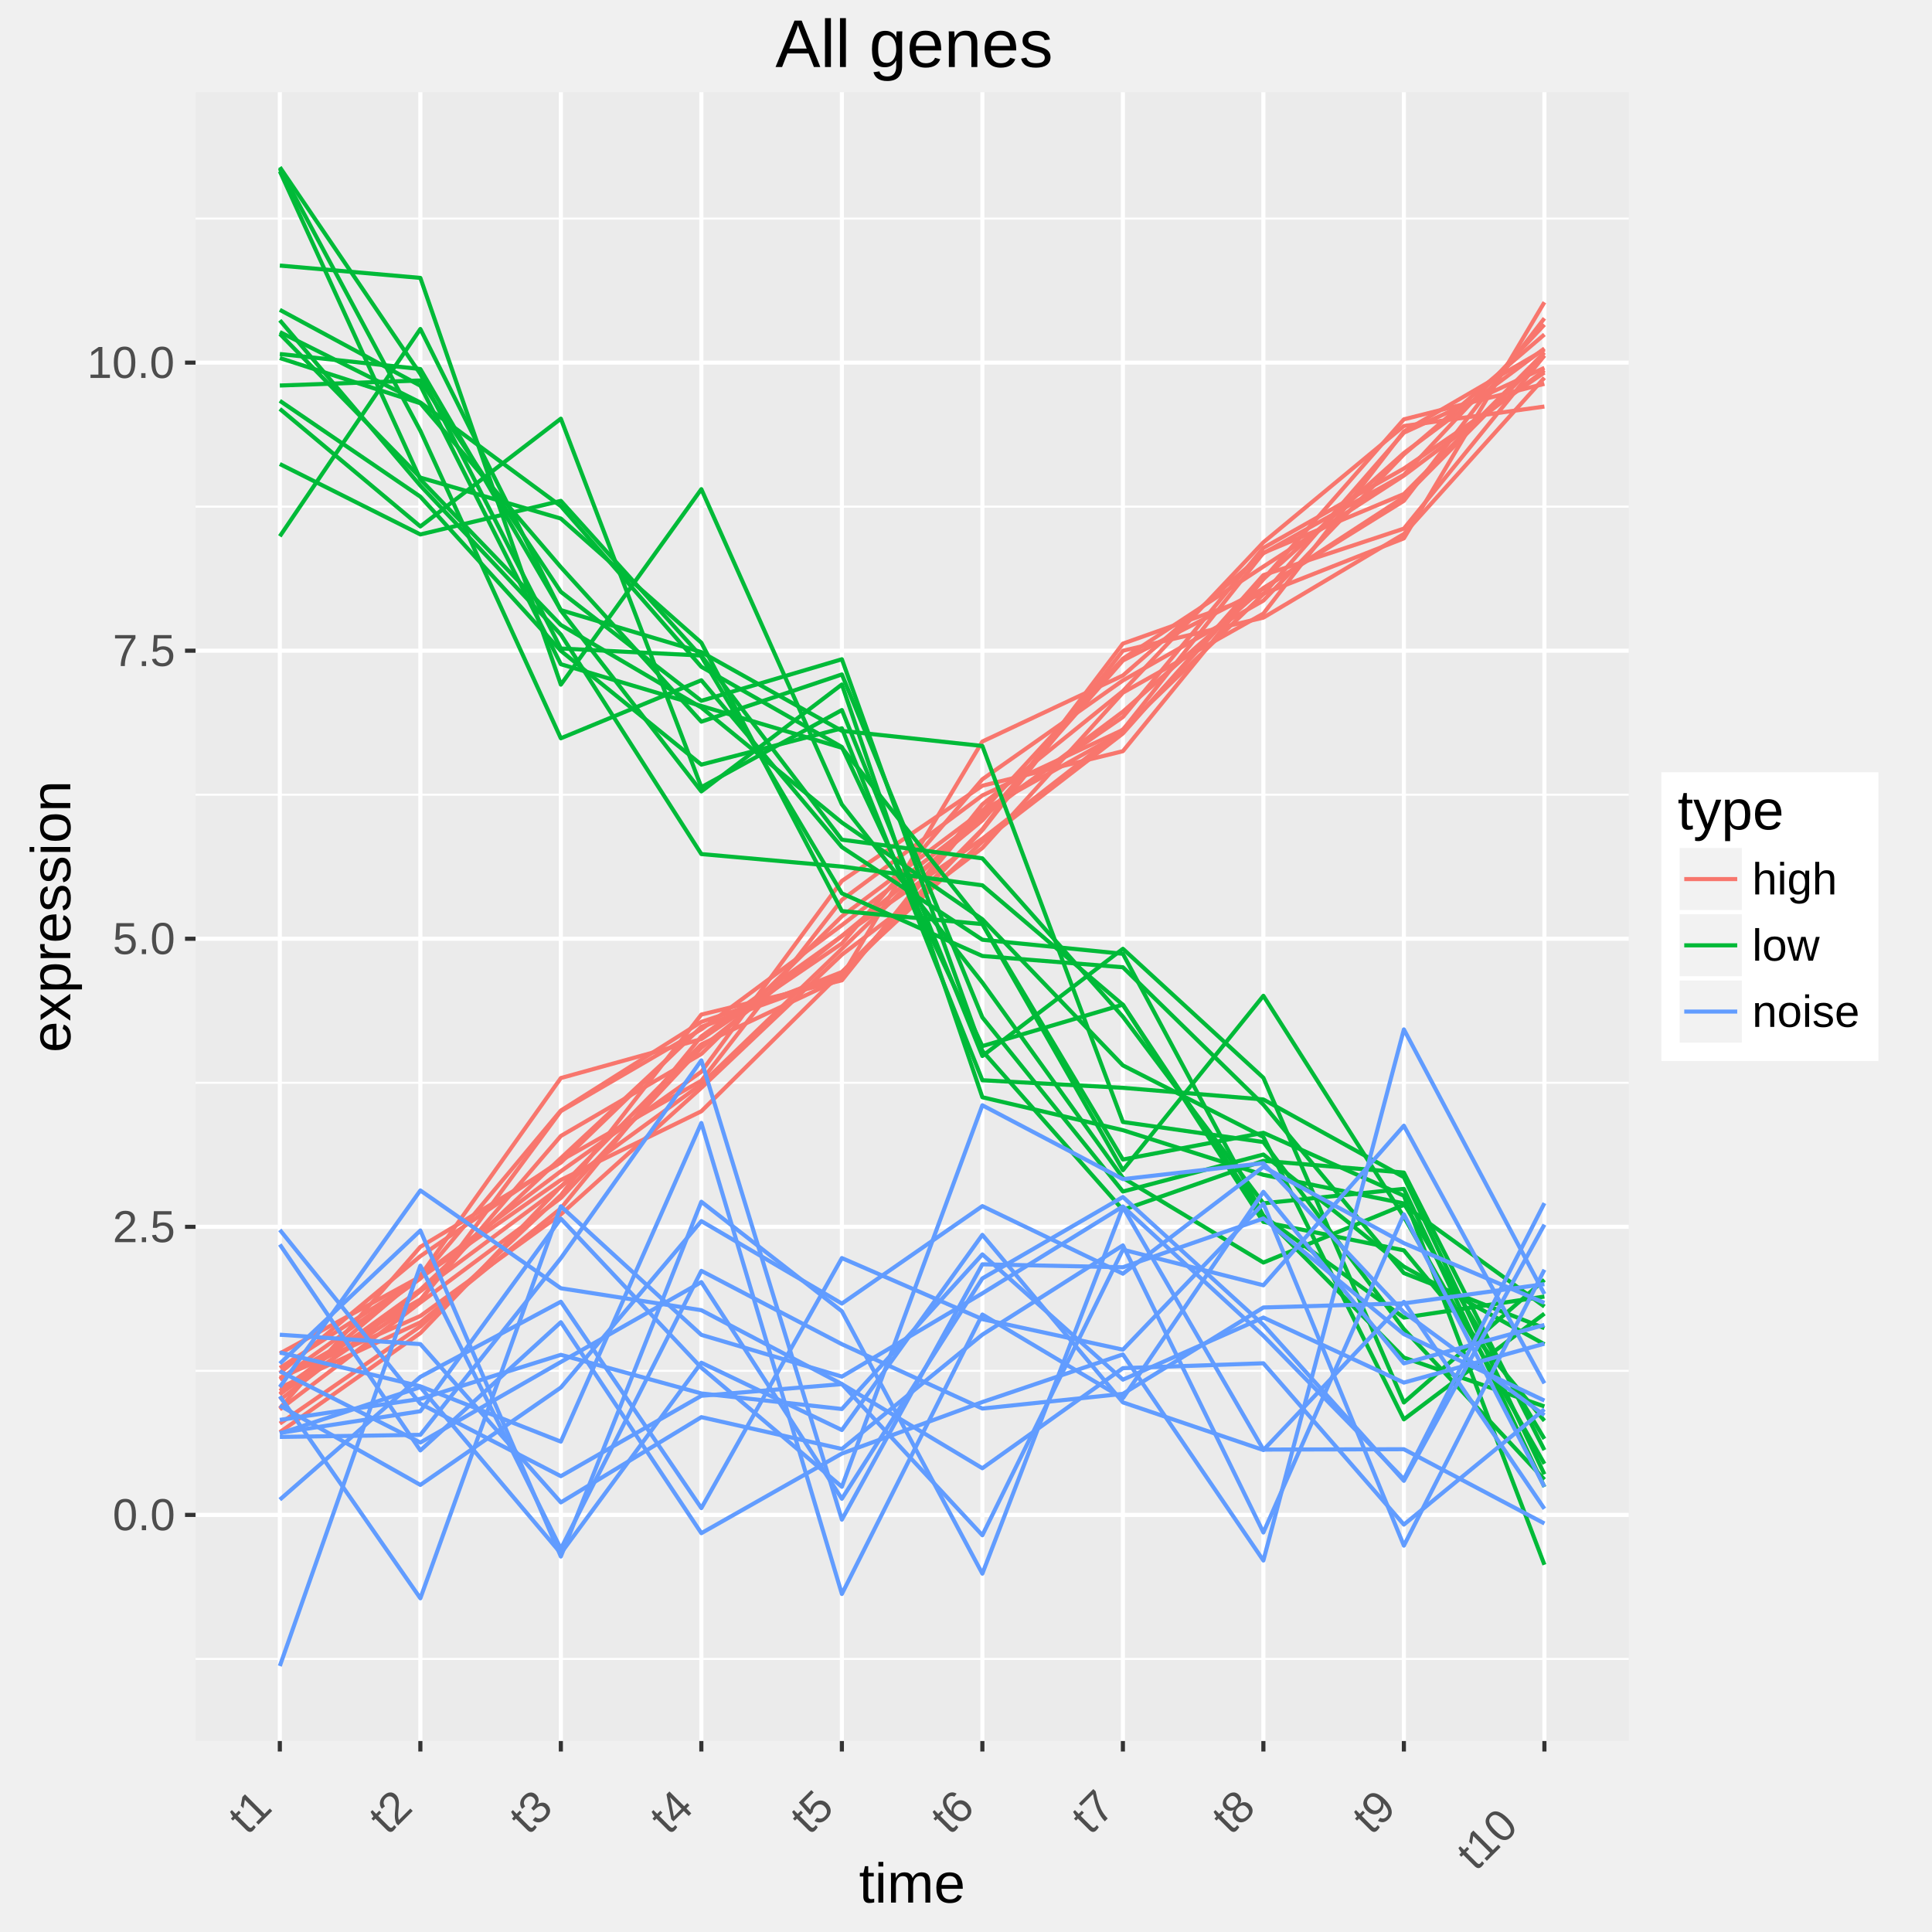
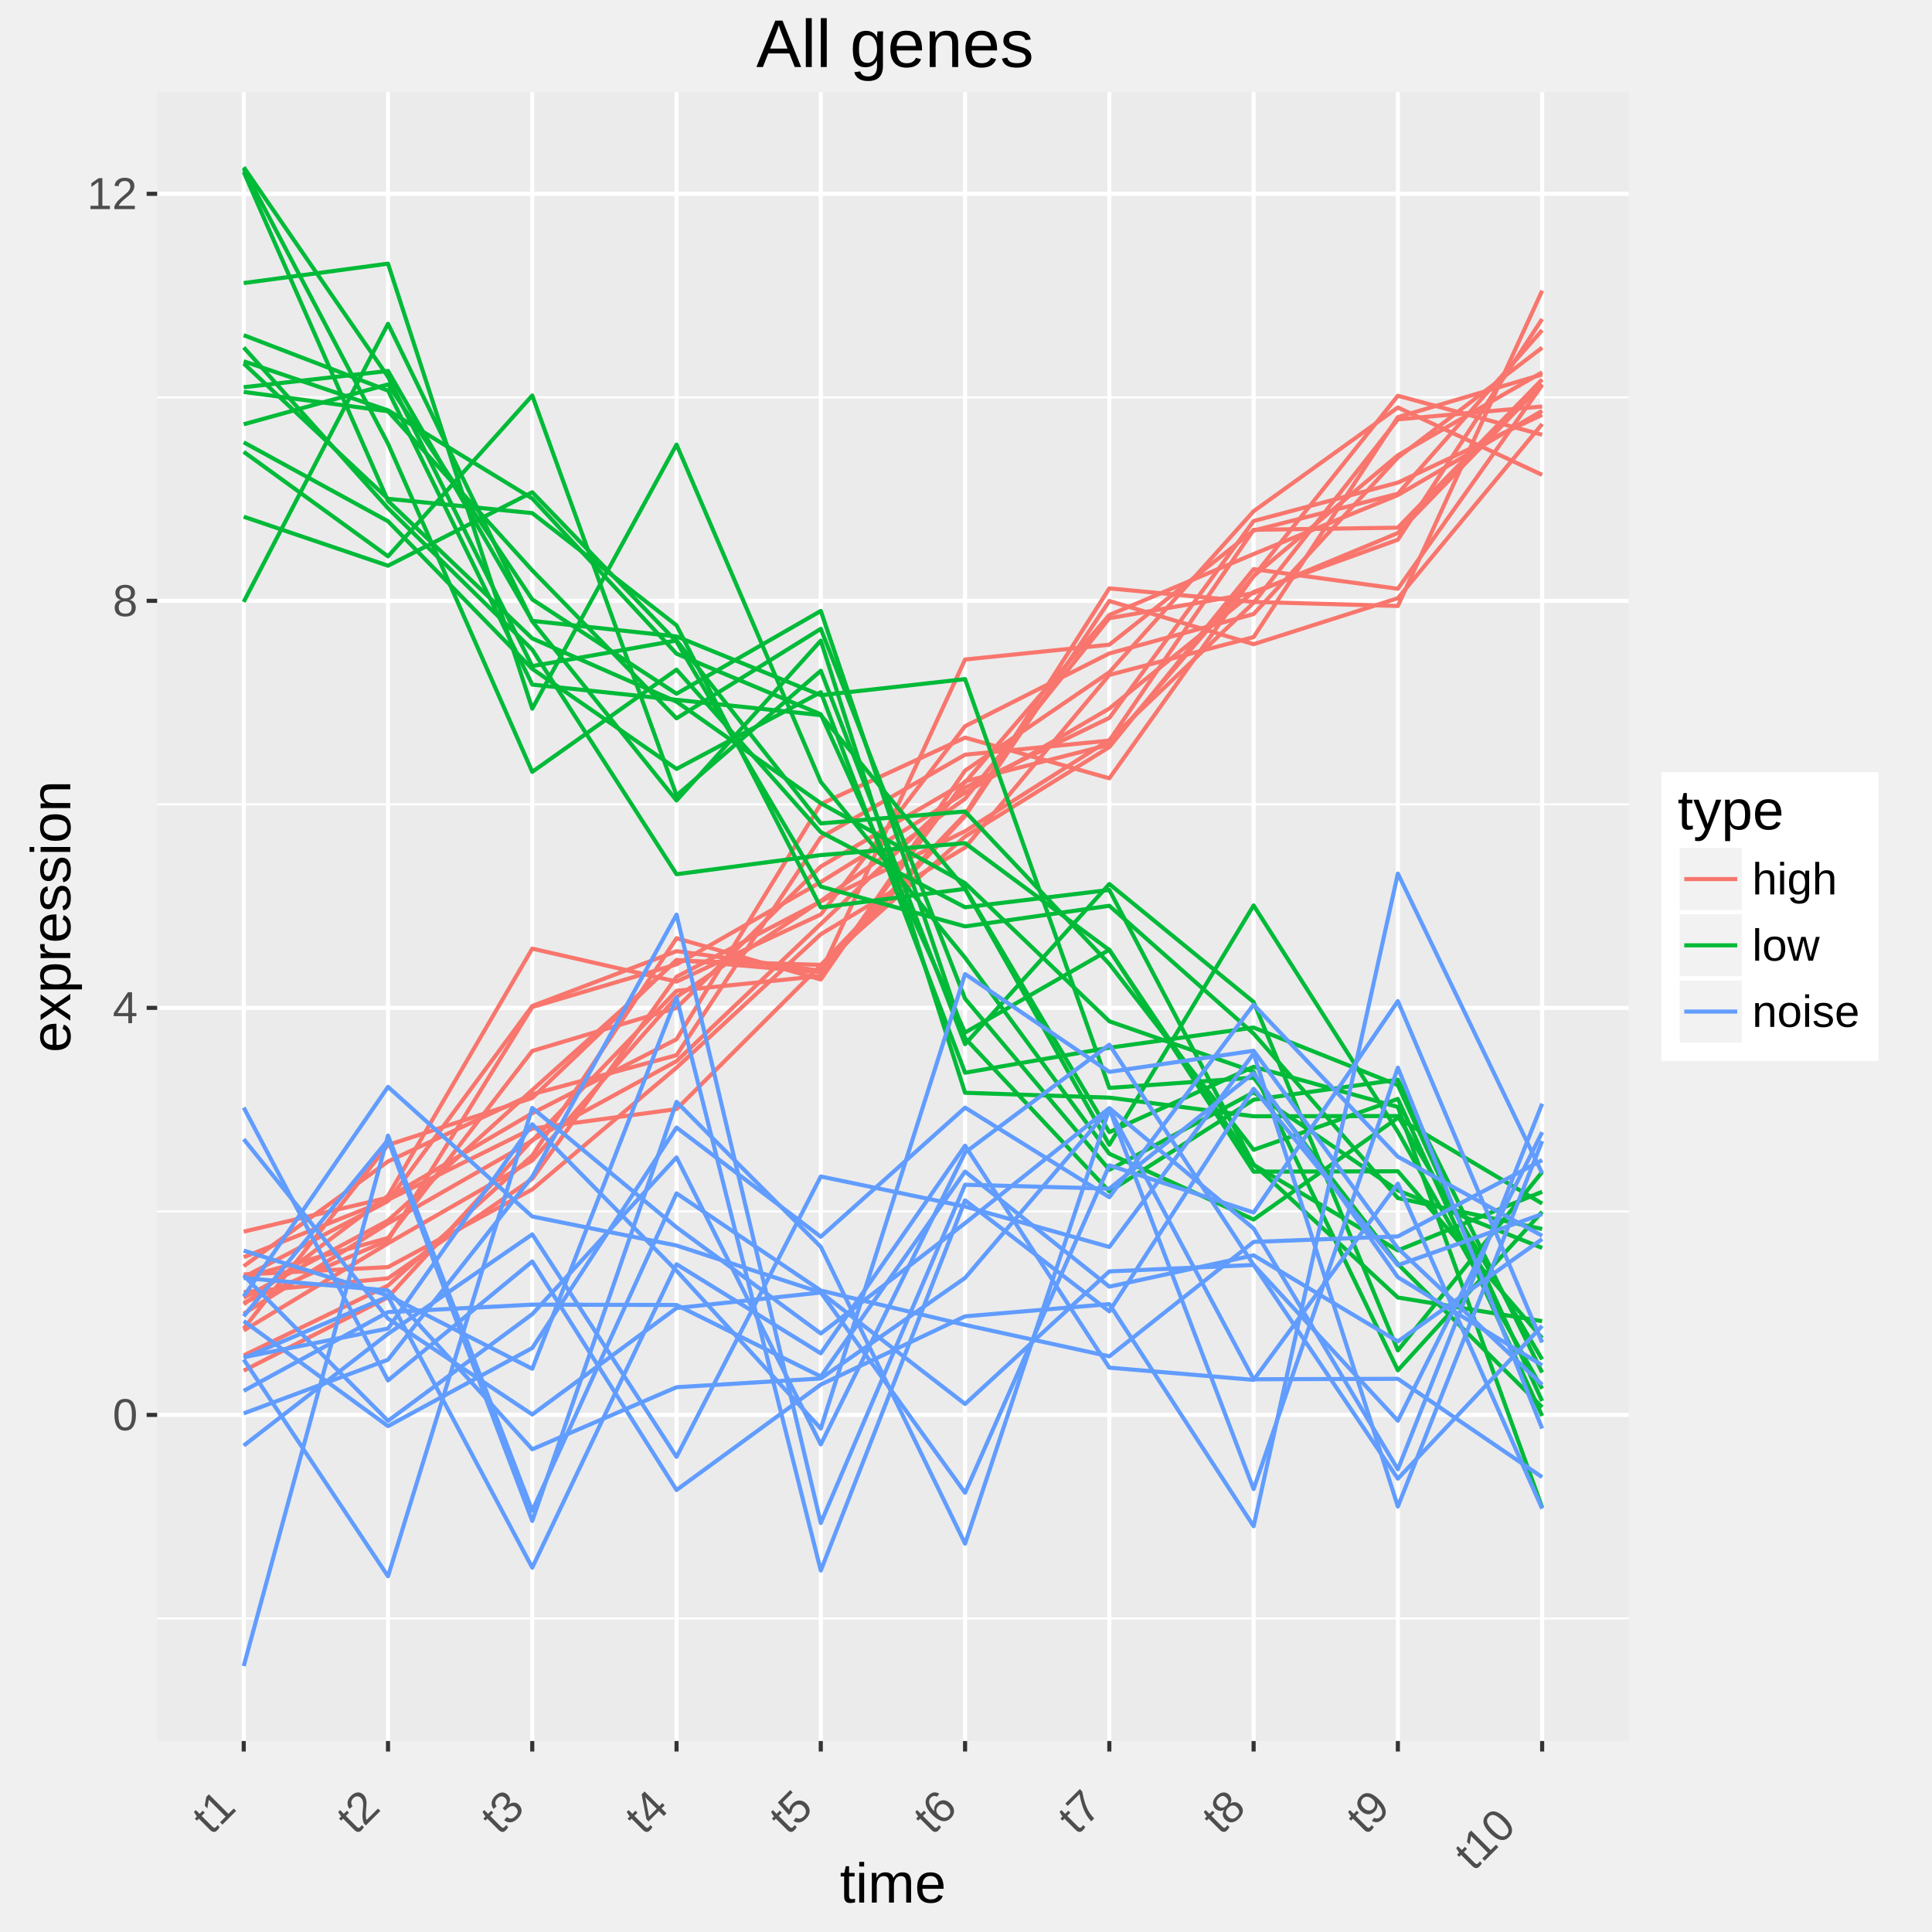
<svg xmlns="http://www.w3.org/2000/svg" viewBox="0 0 504.00 504.00">
  <defs>
    <style type="text/css">
    line, polyline, path, rect, circle {
      fill: none;
      stroke: #000000;
      stroke-linecap: round;
      stroke-linejoin: round;
      stroke-miterlimit: 10.00;
    }
  </style>
  </defs>
  <rect width="100%" height="100%" style="stroke: none; fill: none;" />
  <defs>
    <clipPath id="cp1">
-       <rect x="51.01" y="24.05" width="373.87" height="430.12" />
+       <rect x="41.00" y="24.05" width="383.88" height="430.12" />
    </clipPath>
  </defs>
-   <rect x="51.01" y="24.05" width="373.87" height="430.12" style="stroke-width: 1.07; stroke: none; fill: #EBEBEB;" clip-path="url(#cp1)" />
-   <polyline points="51.01,432.76 424.88,432.76 " style="stroke-width: 0.53; stroke: #FFFFFF; stroke-linecap: butt;" clip-path="url(#cp1)" />
-   <polyline points="51.01,357.61 424.88,357.61 " style="stroke-width: 0.53; stroke: #FFFFFF; stroke-linecap: butt;" clip-path="url(#cp1)" />
-   <polyline points="51.01,282.47 424.88,282.47 " style="stroke-width: 0.53; stroke: #FFFFFF; stroke-linecap: butt;" clip-path="url(#cp1)" />
-   <polyline points="51.01,207.32 424.88,207.32 " style="stroke-width: 0.53; stroke: #FFFFFF; stroke-linecap: butt;" clip-path="url(#cp1)" />
-   <polyline points="51.01,132.17 424.88,132.17 " style="stroke-width: 0.53; stroke: #FFFFFF; stroke-linecap: butt;" clip-path="url(#cp1)" />
-   <polyline points="51.01,57.02 424.88,57.02 " style="stroke-width: 0.53; stroke: #FFFFFF; stroke-linecap: butt;" clip-path="url(#cp1)" />
-   <polyline points="51.01,395.19 424.88,395.19 " style="stroke-width: 1.07; stroke: #FFFFFF; stroke-linecap: butt;" clip-path="url(#cp1)" />
-   <polyline points="51.01,320.04 424.88,320.04 " style="stroke-width: 1.07; stroke: #FFFFFF; stroke-linecap: butt;" clip-path="url(#cp1)" />
-   <polyline points="51.01,244.89 424.88,244.89 " style="stroke-width: 1.07; stroke: #FFFFFF; stroke-linecap: butt;" clip-path="url(#cp1)" />
-   <polyline points="51.01,169.75 424.88,169.75 " style="stroke-width: 1.07; stroke: #FFFFFF; stroke-linecap: butt;" clip-path="url(#cp1)" />
-   <polyline points="51.01,94.60 424.88,94.60 " style="stroke-width: 1.07; stroke: #FFFFFF; stroke-linecap: butt;" clip-path="url(#cp1)" />
-   <polyline points="73.00,454.18 73.00,24.05 " style="stroke-width: 1.07; stroke: #FFFFFF; stroke-linecap: butt;" clip-path="url(#cp1)" />
-   <polyline points="109.66,454.18 109.66,24.05 " style="stroke-width: 1.07; stroke: #FFFFFF; stroke-linecap: butt;" clip-path="url(#cp1)" />
-   <polyline points="146.31,454.18 146.31,24.05 " style="stroke-width: 1.07; stroke: #FFFFFF; stroke-linecap: butt;" clip-path="url(#cp1)" />
-   <polyline points="182.96,454.18 182.96,24.05 " style="stroke-width: 1.07; stroke: #FFFFFF; stroke-linecap: butt;" clip-path="url(#cp1)" />
-   <polyline points="219.62,454.18 219.62,24.05 " style="stroke-width: 1.07; stroke: #FFFFFF; stroke-linecap: butt;" clip-path="url(#cp1)" />
-   <polyline points="256.27,454.18 256.27,24.05 " style="stroke-width: 1.07; stroke: #FFFFFF; stroke-linecap: butt;" clip-path="url(#cp1)" />
-   <polyline points="292.93,454.18 292.93,24.05 " style="stroke-width: 1.07; stroke: #FFFFFF; stroke-linecap: butt;" clip-path="url(#cp1)" />
-   <polyline points="329.58,454.18 329.58,24.05 " style="stroke-width: 1.07; stroke: #FFFFFF; stroke-linecap: butt;" clip-path="url(#cp1)" />
-   <polyline points="366.23,454.18 366.23,24.05 " style="stroke-width: 1.07; stroke: #FFFFFF; stroke-linecap: butt;" clip-path="url(#cp1)" />
-   <polyline points="402.89,454.18 402.89,24.05 " style="stroke-width: 1.07; stroke: #FFFFFF; stroke-linecap: butt;" clip-path="url(#cp1)" />
-   <polyline points="73.00,356.85 109.66,333.36 146.31,307.81 182.96,289.90 219.62,253.61 256.27,216.31 292.93,167.90 329.58,154.88 366.23,140.44 402.89,78.85 " style="stroke-width: 1.07; stroke: #F8766D; stroke-linecap: butt;" clip-path="url(#cp1)" />
-   <polyline points="73.00,362.84 109.66,336.42 146.31,302.12 182.96,267.97 219.62,253.57 256.27,219.58 292.93,191.34 329.58,150.03 366.23,137.90 402.89,92.78 " style="stroke-width: 1.07; stroke: #F8766D; stroke-linecap: butt;" clip-path="url(#cp1)" />
-   <polyline points="73.00,359.42 109.66,343.30 146.31,316.79 182.96,283.78 219.62,249.04 256.27,221.21 292.93,180.69 329.58,160.07 366.23,112.56 402.89,91.22 " style="stroke-width: 1.07; stroke: #F8766D; stroke-linecap: butt;" clip-path="url(#cp1)" />
-   <polyline points="73.00,362.02 109.66,344.96 146.31,315.22 182.96,270.36 219.62,244.20 256.27,218.80 292.93,190.28 329.58,155.00 366.23,112.88 402.89,95.95 " style="stroke-width: 1.07; stroke: #F8766D; stroke-linecap: butt;" clip-path="url(#cp1)" />
-   <polyline points="73.00,363.81 109.66,332.77 146.31,281.23 182.96,271.07 219.62,246.12 256.27,203.29 292.93,177.51 329.58,156.67 366.23,118.52 402.89,87.26 " style="stroke-width: 1.07; stroke: #F8766D; stroke-linecap: butt;" clip-path="url(#cp1)" />
-   <polyline points="73.00,367.69 109.66,339.78 146.31,312.52 182.96,273.33 219.62,244.13 256.27,214.01 292.93,172.31 329.58,153.57 366.23,129.67 402.89,92.66 " style="stroke-width: 1.07; stroke: #F8766D; stroke-linecap: butt;" clip-path="url(#cp1)" />
-   <polyline points="73.00,359.87 109.66,339.00 146.31,296.34 182.96,274.95 219.62,239.04 256.27,211.59 292.93,171.83 329.58,147.80 366.23,124.06 402.89,96.59 " style="stroke-width: 1.07; stroke: #F8766D; stroke-linecap: butt;" clip-path="url(#cp1)" />
-   <polyline points="73.00,367.40 109.66,325.26 146.31,303.28 182.96,267.86 219.62,254.68 256.27,193.44 292.93,176.22 329.58,144.33 366.23,123.87 402.89,84.69 " style="stroke-width: 1.07; stroke: #F8766D; stroke-linecap: butt;" clip-path="url(#cp1)" />
-   <polyline points="73.00,358.19 109.66,327.69 146.31,302.73 182.96,281.93 219.62,234.75 256.27,207.50 292.93,190.39 329.58,144.22 366.23,128.88 402.89,91.95 " style="stroke-width: 1.07; stroke: #F8766D; stroke-linecap: butt;" clip-path="url(#cp1)" />
-   <polyline points="73.00,359.81 109.66,333.54 146.31,289.70 182.96,266.57 219.62,254.45 256.27,216.57 292.93,169.76 329.58,161.12 366.23,139.30 402.89,98.54 " style="stroke-width: 1.07; stroke: #F8766D; stroke-linecap: butt;" clip-path="url(#cp1)" />
-   <polyline points="73.00,373.61 109.66,347.76 146.31,309.49 182.96,282.82 219.62,247.52 256.27,212.36 292.93,187.04 329.58,142.93 366.23,122.23 402.89,97.18 " style="stroke-width: 1.07; stroke: #F8766D; stroke-linecap: butt;" clip-path="url(#cp1)" />
-   <polyline points="73.00,363.59 109.66,339.32 146.31,289.86 182.96,268.52 219.62,241.34 256.27,213.11 292.93,185.65 329.58,153.39 366.23,130.65 402.89,83.03 " style="stroke-width: 1.07; stroke: #F8766D; stroke-linecap: butt;" clip-path="url(#cp1)" />
-   <polyline points="73.00,353.08 109.66,333.04 146.31,305.54 182.96,279.59 219.62,229.81 256.27,204.97 292.93,195.96 329.58,151.04 366.23,118.19 402.89,90.90 " style="stroke-width: 1.07; stroke: #F8766D; stroke-linecap: butt;" clip-path="url(#cp1)" />
-   <polyline points="73.00,365.21 109.66,336.84 146.31,309.59 182.96,272.43 219.62,255.20 256.27,211.44 292.93,190.99 329.58,151.09 366.23,109.39 402.89,100.13 " style="stroke-width: 1.07; stroke: #F8766D; stroke-linecap: butt;" clip-path="url(#cp1)" />
-   <polyline points="73.00,371.37 109.66,346.02 146.31,311.79 182.96,264.67 219.62,255.74 256.27,209.85 292.93,180.29 329.58,141.48 366.23,111.13 402.89,106.05 " style="stroke-width: 1.07; stroke: #F8766D; stroke-linecap: butt;" clip-path="url(#cp1)" />
-   <polyline points="73.00,106.67 109.66,137.34 146.31,109.22 182.96,205.35 219.62,185.23 256.27,275.48 292.93,247.51 329.58,281.16 366.23,365.87 402.89,333.86 " style="stroke-width: 1.07; stroke: #00BA38; stroke-linecap: butt;" clip-path="url(#cp1)" />
-   <polyline points="73.00,87.10 109.66,124.59 146.31,135.28 182.96,167.66 219.62,237.67 256.27,241.07 292.93,305.27 329.58,259.77 366.23,317.43 402.89,381.86 " style="stroke-width: 1.07; stroke: #00BA38; stroke-linecap: butt;" clip-path="url(#cp1)" />
-   <polyline points="73.00,69.28 109.66,72.50 146.31,178.60 182.96,127.61 219.62,209.86 256.27,256.33 292.93,307.27 329.58,329.36 366.23,314.33 402.89,340.85 " style="stroke-width: 1.07; stroke: #00BA38; stroke-linecap: butt;" clip-path="url(#cp1)" />
-   <polyline points="73.00,100.57 109.66,99.25 146.31,154.39 182.96,182.82 219.62,171.98 256.27,274.15 292.93,315.62 329.58,302.82 366.23,305.89 402.89,378.28 " style="stroke-width: 1.07; stroke: #00BA38; stroke-linecap: butt;" clip-path="url(#cp1)" />
-   <polyline points="73.00,139.90 109.66,85.82 146.31,159.27 182.96,206.46 219.62,178.56 256.27,286.24 292.93,294.83 329.58,306.48 366.23,313.94 402.89,375.36 " style="stroke-width: 1.07; stroke: #00BA38; stroke-linecap: butt;" clip-path="url(#cp1)" />
-   <polyline points="73.00,43.99 109.66,112.38 146.31,192.60 182.96,177.46 219.62,220.98 256.27,245.15 292.93,248.82 329.58,317.14 366.23,354.15 402.89,366.90 " style="stroke-width: 1.07; stroke: #00BA38; stroke-linecap: butt;" clip-path="url(#cp1)" />
-   <polyline points="73.00,92.35 109.66,96.27 146.31,159.16 182.96,170.12 219.62,190.66 256.27,194.60 292.93,292.69 329.58,297.93 366.23,346.73 402.89,385.97 " style="stroke-width: 1.07; stroke: #00BA38; stroke-linecap: butt;" clip-path="url(#cp1)" />
-   <polyline points="73.00,44.68 109.66,125.06 146.31,163.04 182.96,184.57 219.62,214.58 256.27,239.81 292.93,277.93 329.58,296.59 366.23,370.27 402.89,342.68 " style="stroke-width: 1.07; stroke: #00BA38; stroke-linecap: butt;" clip-path="url(#cp1)" />
-   <polyline points="73.00,93.40 109.66,105.20 146.31,147.96 182.96,188.26 219.62,175.94 256.27,265.41 292.93,310.83 329.58,301.18 366.23,330.43 402.89,350.67 " style="stroke-width: 1.07; stroke: #00BA38; stroke-linecap: butt;" clip-path="url(#cp1)" />
-   <polyline points="73.00,43.61 109.66,97.56 146.31,169.18 182.96,171.01 219.62,219.05 256.27,223.92 292.93,265.23 329.58,313.91 366.23,310.14 402.89,387.90 " style="stroke-width: 1.07; stroke: #00BA38; stroke-linecap: butt;" clip-path="url(#cp1)" />
-   <polyline points="73.00,104.56 109.66,129.57 146.31,169.78 182.96,199.47 219.62,189.99 256.27,281.80 292.93,283.78 329.58,286.82 366.23,307.09 402.89,384.60 " style="stroke-width: 1.07; stroke: #00BA38; stroke-linecap: butt;" clip-path="url(#cp1)" />
-   <polyline points="73.00,121.05 109.66,139.42 146.31,130.66 182.96,171.28 219.62,233.05 256.27,249.39 292.93,252.33 329.58,288.17 366.23,332.11 402.89,346.48 " style="stroke-width: 1.07; stroke: #00BA38; stroke-linecap: butt;" clip-path="url(#cp1)" />
-   <polyline points="73.00,80.83 109.66,100.62 146.31,173.27 182.96,184.17 219.62,195.07 256.27,240.99 292.93,302.48 329.58,295.51 366.23,311.93 402.89,408.20 " style="stroke-width: 1.07; stroke: #00BA38; stroke-linecap: butt;" clip-path="url(#cp1)" />
-   <polyline points="73.00,86.62 109.66,105.00 146.31,132.04 182.96,173.95 219.62,194.88 256.27,272.90 292.93,262.08 329.58,318.75 366.23,326.18 402.89,370.64 " style="stroke-width: 1.07; stroke: #00BA38; stroke-linecap: butt;" clip-path="url(#cp1)" />
-   <polyline points="73.00,83.55 109.66,126.68 146.31,165.53 182.96,222.80 219.62,226.07 256.27,230.95 292.93,262.13 329.58,317.24 366.23,343.72 402.89,338.23 " style="stroke-width: 1.07; stroke: #00BA38; stroke-linecap: butt;" clip-path="url(#cp1)" />
-   <polyline points="73.00,320.84 109.66,366.19 146.31,385.09 182.96,364.12 219.62,361.07 256.27,383.02 292.93,356.91 329.58,355.64 366.23,397.72 402.89,367.64 " style="stroke-width: 1.07; stroke: #619CFF; stroke-linecap: butt;" clip-path="url(#cp1)" />
-   <polyline points="73.00,373.80 109.66,368.15 146.31,317.90 182.96,356.78 219.62,387.85 256.27,288.33 292.93,307.60 329.58,303.44 366.23,342.33 402.89,369.18 " style="stroke-width: 1.07; stroke: #619CFF; stroke-linecap: butt;" clip-path="url(#cp1)" />
-   <polyline points="73.00,434.62 109.66,330.17 146.31,404.03 182.96,331.52 219.62,350.66 256.27,367.45 292.93,363.61 329.58,341.08 366.23,340.00 402.89,334.99 " style="stroke-width: 1.07; stroke: #619CFF; stroke-linecap: butt;" clip-path="url(#cp1)" />
-   <polyline points="73.00,352.81 109.66,361.65 146.31,376.08 182.96,292.95 219.62,415.82 256.27,342.92 292.93,364.77 329.58,310.91 366.23,355.67 402.89,345.63 " style="stroke-width: 1.07; stroke: #619CFF; stroke-linecap: butt;" clip-path="url(#cp1)" />
-   <polyline points="73.00,364.23 109.66,416.95 146.31,314.69 182.96,348.22 219.62,359.12 256.27,337.39 292.93,314.73 329.58,348.46 366.23,385.86 402.89,313.86 " style="stroke-width: 1.07; stroke: #619CFF; stroke-linecap: butt;" clip-path="url(#cp1)" />
-   <polyline points="73.00,355.72 109.66,321.00 146.31,406.05 182.96,313.50 219.62,342.06 256.27,410.52 292.93,314.91 329.58,378.15 366.23,378.06 402.89,397.43 " style="stroke-width: 1.07; stroke: #619CFF; stroke-linecap: butt;" clip-path="url(#cp1)" />
-   <polyline points="73.00,324.65 109.66,378.37 146.31,344.92 182.96,399.96 219.62,379.19 256.27,365.75 292.93,353.33 329.58,407.09 366.23,268.54 402.89,337.57 " style="stroke-width: 1.07; stroke: #619CFF; stroke-linecap: butt;" clip-path="url(#cp1)" />
-   <polyline points="73.00,374.85 109.66,374.30 146.31,328.22 182.96,276.62 219.62,396.43 256.27,329.82 292.93,330.59 329.58,317.86 366.23,348.04 402.89,365.37 " style="stroke-width: 1.07; stroke: #619CFF; stroke-linecap: butt;" clip-path="url(#cp1)" />
-   <polyline points="73.00,366.68 109.66,387.37 146.31,361.97 182.96,318.55 219.62,340.06 256.27,314.64 292.93,332.27 329.58,304.38 366.23,324.30 402.89,339.87 " style="stroke-width: 1.07; stroke: #619CFF; stroke-linecap: butt;" clip-path="url(#cp1)" />
-   <polyline points="73.00,361.83 109.66,310.55 146.31,336.07 182.96,341.79 219.62,361.06 256.27,400.50 292.93,326.00 329.58,335.29 366.23,293.66 402.89,360.88 " style="stroke-width: 1.07; stroke: #619CFF; stroke-linecap: butt;" clip-path="url(#cp1)" />
-   <polyline points="73.00,391.21 109.66,359.18 146.31,339.58 182.96,393.42 219.62,328.19 256.27,344.13 292.93,352.09 329.58,313.99 366.23,403.21 402.89,331.23 " style="stroke-width: 1.07; stroke: #619CFF; stroke-linecap: butt;" clip-path="url(#cp1)" />
-   <polyline points="73.00,357.72 109.66,376.31 146.31,355.30 182.96,334.46 219.62,390.98 256.27,333.50 292.93,312.26 329.58,345.61 366.23,386.30 402.89,319.47 " style="stroke-width: 1.07; stroke: #619CFF; stroke-linecap: butt;" clip-path="url(#cp1)" />
-   <polyline points="73.00,373.96 109.66,361.87 146.31,405.22 182.96,355.49 219.62,373.05 256.27,322.13 292.93,365.84 329.58,378.27 366.23,339.61 402.89,393.60 " style="stroke-width: 1.07; stroke: #619CFF; stroke-linecap: butt;" clip-path="url(#cp1)" />
-   <polyline points="73.00,370.41 109.66,364.93 146.31,353.43 182.96,363.51 219.62,367.57 256.27,327.23 292.93,359.91 329.58,343.71 366.23,360.68 402.89,350.53 " style="stroke-width: 1.07; stroke: #619CFF; stroke-linecap: butt;" clip-path="url(#cp1)" />
-   <polyline points="73.00,348.19 109.66,350.64 146.31,391.93 182.96,369.69 219.62,377.99 256.27,348.17 292.93,324.88 329.58,399.78 366.23,316.78 402.89,387.86 " style="stroke-width: 1.07; stroke: #619CFF; stroke-linecap: butt;" clip-path="url(#cp1)" />
+   <rect x="41.00" y="24.05" width="383.88" height="430.12" style="stroke-width: 1.07; stroke: none; fill: #EBEBEB;" clip-path="url(#cp1)" />
+   <polyline points="41.00,422.20 424.88,422.20 " style="stroke-width: 0.53; stroke: #FFFFFF; stroke-linecap: butt;" clip-path="url(#cp1)" />
+   <polyline points="41.00,316.02 424.88,316.02 " style="stroke-width: 0.53; stroke: #FFFFFF; stroke-linecap: butt;" clip-path="url(#cp1)" />
+   <polyline points="41.00,209.83 424.88,209.83 " style="stroke-width: 0.53; stroke: #FFFFFF; stroke-linecap: butt;" clip-path="url(#cp1)" />
+   <polyline points="41.00,103.65 424.88,103.65 " style="stroke-width: 0.53; stroke: #FFFFFF; stroke-linecap: butt;" clip-path="url(#cp1)" />
+   <polyline points="41.00,369.11 424.88,369.11 " style="stroke-width: 1.07; stroke: #FFFFFF; stroke-linecap: butt;" clip-path="url(#cp1)" />
+   <polyline points="41.00,262.92 424.88,262.92 " style="stroke-width: 1.07; stroke: #FFFFFF; stroke-linecap: butt;" clip-path="url(#cp1)" />
+   <polyline points="41.00,156.74 424.88,156.74 " style="stroke-width: 1.07; stroke: #FFFFFF; stroke-linecap: butt;" clip-path="url(#cp1)" />
+   <polyline points="41.00,50.56 424.88,50.56 " style="stroke-width: 1.07; stroke: #FFFFFF; stroke-linecap: butt;" clip-path="url(#cp1)" />
+   <polyline points="63.58,454.18 63.58,24.05 " style="stroke-width: 1.07; stroke: #FFFFFF; stroke-linecap: butt;" clip-path="url(#cp1)" />
+   <polyline points="101.22,454.18 101.22,24.05 " style="stroke-width: 1.07; stroke: #FFFFFF; stroke-linecap: butt;" clip-path="url(#cp1)" />
+   <polyline points="138.85,454.18 138.85,24.05 " style="stroke-width: 1.07; stroke: #FFFFFF; stroke-linecap: butt;" clip-path="url(#cp1)" />
+   <polyline points="176.49,454.18 176.49,24.05 " style="stroke-width: 1.07; stroke: #FFFFFF; stroke-linecap: butt;" clip-path="url(#cp1)" />
+   <polyline points="214.12,454.18 214.12,24.05 " style="stroke-width: 1.07; stroke: #FFFFFF; stroke-linecap: butt;" clip-path="url(#cp1)" />
+   <polyline points="251.76,454.18 251.76,24.05 " style="stroke-width: 1.07; stroke: #FFFFFF; stroke-linecap: butt;" clip-path="url(#cp1)" />
+   <polyline points="289.39,454.18 289.39,24.05 " style="stroke-width: 1.07; stroke: #FFFFFF; stroke-linecap: butt;" clip-path="url(#cp1)" />
+   <polyline points="327.03,454.18 327.03,24.05 " style="stroke-width: 1.07; stroke: #FFFFFF; stroke-linecap: butt;" clip-path="url(#cp1)" />
+   <polyline points="364.66,454.18 364.66,24.05 " style="stroke-width: 1.07; stroke: #FFFFFF; stroke-linecap: butt;" clip-path="url(#cp1)" />
+   <polyline points="402.30,454.18 402.30,24.05 " style="stroke-width: 1.07; stroke: #FFFFFF; stroke-linecap: butt;" clip-path="url(#cp1)" />
+   <polyline points="63.58,327.95 101.22,313.00 138.85,294.41 176.49,289.33 214.12,251.78 251.76,212.44 289.39,153.49 327.03,157.03 364.66,158.08 402.30,75.83 " style="stroke-width: 1.07; stroke: #F8766D; stroke-linecap: butt;" clip-path="url(#cp1)" />
+   <polyline points="63.58,338.52 101.22,318.40 138.85,284.36 176.49,250.60 214.12,251.71 251.76,218.21 289.39,194.89 327.03,148.47 364.66,153.59 402.30,100.44 " style="stroke-width: 1.07; stroke: #F8766D; stroke-linecap: butt;" clip-path="url(#cp1)" />
+   <polyline points="63.58,332.47 101.22,330.55 138.85,310.28 176.49,278.51 214.12,243.71 251.76,221.10 289.39,176.07 327.03,166.20 364.66,108.82 402.30,97.69 " style="stroke-width: 1.07; stroke: #F8766D; stroke-linecap: butt;" clip-path="url(#cp1)" />
+   <polyline points="63.58,337.07 101.22,333.48 138.85,307.51 176.49,254.81 214.12,235.15 251.76,216.84 289.39,193.02 327.03,157.24 364.66,109.40 402.30,106.04 " style="stroke-width: 1.07; stroke: #F8766D; stroke-linecap: butt;" clip-path="url(#cp1)" />
+   <polyline points="63.58,340.24 101.22,311.96 138.85,247.47 176.49,256.07 214.12,238.56 251.76,189.44 289.39,170.46 327.03,160.19 364.66,119.35 402.30,90.69 " style="stroke-width: 1.07; stroke: #F8766D; stroke-linecap: butt;" clip-path="url(#cp1)" />
+   <polyline points="63.58,347.08 101.22,324.34 138.85,302.73 176.49,260.06 214.12,235.03 251.76,208.38 289.39,161.27 327.03,154.72 364.66,139.05 402.30,100.23 " style="stroke-width: 1.07; stroke: #F8766D; stroke-linecap: butt;" clip-path="url(#cp1)" />
+   <polyline points="63.58,333.27 101.22,322.96 138.85,274.16 176.49,262.93 214.12,226.05 251.76,204.10 289.39,160.43 327.03,144.53 364.66,129.15 402.30,107.16 " style="stroke-width: 1.07; stroke: #F8766D; stroke-linecap: butt;" clip-path="url(#cp1)" />
+   <polyline points="63.58,346.58 101.22,298.69 138.85,286.42 176.49,250.40 214.12,253.66 251.76,172.05 289.39,168.18 327.03,138.40 364.66,128.81 402.30,86.14 " style="stroke-width: 1.07; stroke: #F8766D; stroke-linecap: butt;" clip-path="url(#cp1)" />
+   <polyline points="63.58,330.31 101.22,302.99 138.85,285.45 176.49,275.26 214.12,218.46 251.76,196.88 289.39,193.20 327.03,138.21 364.66,137.65 402.30,98.98 " style="stroke-width: 1.07; stroke: #F8766D; stroke-linecap: butt;" clip-path="url(#cp1)" />
+   <polyline points="63.58,333.17 101.22,313.32 138.85,262.43 176.49,248.12 214.12,253.26 251.76,212.90 289.39,156.78 327.03,168.05 364.66,156.05 402.30,110.61 " style="stroke-width: 1.07; stroke: #F8766D; stroke-linecap: butt;" clip-path="url(#cp1)" />
+   <polyline points="63.58,357.55 101.22,338.43 138.85,297.38 176.49,276.82 214.12,241.02 251.76,205.46 289.39,187.28 327.03,135.92 364.66,125.90 402.30,108.21 " style="stroke-width: 1.07; stroke: #F8766D; stroke-linecap: butt;" clip-path="url(#cp1)" />
+   <polyline points="63.58,339.84 101.22,323.52 138.85,262.71 176.49,251.57 214.12,230.10 251.76,206.79 289.39,184.83 327.03,154.40 364.66,140.79 402.30,83.22 " style="stroke-width: 1.07; stroke: #F8766D; stroke-linecap: butt;" clip-path="url(#cp1)" />
+   <polyline points="63.58,321.29 101.22,312.43 138.85,290.41 176.49,271.11 214.12,209.75 251.76,192.42 289.39,203.04 327.03,150.26 364.66,118.77 402.30,97.12 " style="stroke-width: 1.07; stroke: #F8766D; stroke-linecap: butt;" clip-path="url(#cp1)" />
+   <polyline points="63.58,342.70 101.22,319.15 138.85,297.57 176.49,258.47 214.12,254.59 251.76,203.83 289.39,194.27 327.03,150.33 364.66,103.24 402.30,113.42 " style="stroke-width: 1.07; stroke: #F8766D; stroke-linecap: butt;" clip-path="url(#cp1)" />
+   <polyline points="63.58,353.59 101.22,335.36 138.85,301.45 176.49,244.76 214.12,255.53 251.76,201.03 289.39,175.37 327.03,133.36 364.66,106.30 402.30,123.88 " style="stroke-width: 1.07; stroke: #F8766D; stroke-linecap: butt;" clip-path="url(#cp1)" />
+   <polyline points="63.58,117.87 101.22,145.13 138.85,103.17 176.49,207.51 214.12,174.97 251.76,272.40 289.39,230.61 327.03,261.39 364.66,352.28 402.30,305.74 " style="stroke-width: 1.07; stroke: #00BA38; stroke-linecap: butt;" clip-path="url(#cp1)" />
+   <polyline points="63.58,94.82 101.22,130.12 138.85,133.86 176.49,163.14 214.12,236.72 251.76,231.88 289.39,298.63 327.03,236.20 364.66,295.24 402.30,362.27 " style="stroke-width: 1.07; stroke: #00BA38; stroke-linecap: butt;" clip-path="url(#cp1)" />
+   <polyline points="63.58,73.84 101.22,68.78 138.85,184.87 176.49,115.98 214.12,203.98 251.76,249.85 289.39,300.98 327.03,318.14 364.66,291.60 402.30,313.98 " style="stroke-width: 1.07; stroke: #00BA38; stroke-linecap: butt;" clip-path="url(#cp1)" />
+   <polyline points="63.58,110.68 101.22,100.28 138.85,156.36 176.49,180.98 214.12,159.37 251.76,270.83 289.39,310.82 327.03,286.89 364.66,281.66 402.30,358.05 " style="stroke-width: 1.07; stroke: #00BA38; stroke-linecap: butt;" clip-path="url(#cp1)" />
+   <polyline points="63.58,157.00 101.22,84.46 138.85,162.10 176.49,208.83 214.12,167.12 251.76,285.07 289.39,286.34 327.03,291.20 364.66,291.14 402.30,354.62 " style="stroke-width: 1.07; stroke: #00BA38; stroke-linecap: butt;" clip-path="url(#cp1)" />
+   <polyline points="63.58,44.06 101.22,115.74 138.85,201.35 176.49,174.68 214.12,217.08 251.76,236.68 289.39,232.16 327.03,303.75 364.66,338.48 402.30,344.65 " style="stroke-width: 1.07; stroke: #00BA38; stroke-linecap: butt;" clip-path="url(#cp1)" />
+   <polyline points="63.58,101.01 101.22,96.77 138.85,161.97 176.49,166.03 214.12,181.37 251.76,177.16 289.39,283.81 327.03,281.13 364.66,329.75 402.30,367.10 " style="stroke-width: 1.07; stroke: #00BA38; stroke-linecap: butt;" clip-path="url(#cp1)" />
+   <polyline points="63.58,44.87 101.22,130.67 138.85,166.55 176.49,183.05 214.12,209.54 251.76,230.39 289.39,266.43 327.03,279.55 364.66,357.47 402.30,316.13 " style="stroke-width: 1.07; stroke: #00BA38; stroke-linecap: butt;" clip-path="url(#cp1)" />
+   <polyline points="63.58,102.24 101.22,107.28 138.85,148.79 176.49,187.39 214.12,164.04 251.76,260.53 289.39,305.17 327.03,284.96 364.66,310.55 402.30,325.54 " style="stroke-width: 1.07; stroke: #00BA38; stroke-linecap: butt;" clip-path="url(#cp1)" />
+   <polyline points="63.58,43.61 101.22,98.29 138.85,173.77 176.49,167.08 214.12,214.80 251.76,211.69 289.39,251.47 327.03,299.95 364.66,286.67 402.30,369.37 " style="stroke-width: 1.07; stroke: #00BA38; stroke-linecap: butt;" clip-path="url(#cp1)" />
+   <polyline points="63.58,115.39 101.22,135.98 138.85,174.48 176.49,200.59 214.12,180.57 251.76,279.84 289.39,273.32 327.03,268.06 364.66,283.07 402.30,365.49 " style="stroke-width: 1.07; stroke: #00BA38; stroke-linecap: butt;" clip-path="url(#cp1)" />
+   <polyline points="63.58,134.80 101.22,147.58 138.85,128.41 176.49,167.39 214.12,231.28 251.76,241.67 289.39,236.29 327.03,269.64 364.66,312.54 402.30,320.61 " style="stroke-width: 1.07; stroke: #00BA38; stroke-linecap: butt;" clip-path="url(#cp1)" />
+   <polyline points="63.58,87.44 101.22,101.90 138.85,178.59 176.49,182.57 214.12,186.56 251.76,231.78 289.39,295.34 327.03,278.29 364.66,288.77 402.30,393.28 " style="stroke-width: 1.07; stroke: #00BA38; stroke-linecap: butt;" clip-path="url(#cp1)" />
+   <polyline points="63.58,94.25 101.22,107.05 138.85,130.04 176.49,170.54 214.12,186.34 251.76,269.36 289.39,247.76 327.03,305.65 364.66,305.55 402.30,349.06 " style="stroke-width: 1.07; stroke: #00BA38; stroke-linecap: butt;" clip-path="url(#cp1)" />
+   <polyline points="63.58,90.64 101.22,132.58 138.85,169.47 176.49,228.06 214.12,223.07 251.76,219.96 289.39,247.83 327.03,303.87 364.66,326.20 402.30,310.89 " style="stroke-width: 1.07; stroke: #00BA38; stroke-linecap: butt;" clip-path="url(#cp1)" />
+   <polyline points="63.58,297.17 101.22,343.97 138.85,369.00 176.49,341.23 214.12,337.18 251.76,366.26 289.39,331.67 327.03,329.99 364.66,385.74 402.30,345.89 " style="stroke-width: 1.07; stroke: #619CFF; stroke-linecap: butt;" clip-path="url(#cp1)" />
+   <polyline points="63.58,354.05 101.22,346.57 138.85,293.28 176.49,331.51 214.12,372.67 251.76,254.10 289.39,279.62 327.03,274.11 364.66,325.64 402.30,361.21 " style="stroke-width: 1.07; stroke: #619CFF; stroke-linecap: butt;" clip-path="url(#cp1)" />
+   <polyline points="63.58,434.62 101.22,296.25 138.85,394.10 176.49,311.31 214.12,336.67 251.76,345.63 289.39,353.83 327.03,323.97 364.66,322.54 402.30,302.64 " style="stroke-width: 1.07; stroke: #619CFF; stroke-linecap: butt;" clip-path="url(#cp1)" />
+   <polyline points="63.58,326.25 101.22,337.95 138.85,357.07 176.49,260.22 214.12,409.71 251.76,313.14 289.39,342.09 327.03,284.02 364.66,330.04 402.30,316.73 " style="stroke-width: 1.07; stroke: #619CFF; stroke-linecap: butt;" clip-path="url(#cp1)" />
+   <polyline points="63.58,354.65 101.22,411.21 138.85,289.02 176.49,320.17 214.12,347.87 251.76,319.09 289.39,289.07 327.03,320.48 364.66,383.30 402.30,287.92 " style="stroke-width: 1.07; stroke: #619CFF; stroke-linecap: butt;" clip-path="url(#cp1)" />
+   <polyline points="63.58,343.37 101.22,297.38 138.85,396.77 176.49,287.44 214.12,325.27 251.76,402.70 289.39,289.32 327.03,359.81 364.66,359.69 402.30,385.35 " style="stroke-width: 1.07; stroke: #619CFF; stroke-linecap: butt;" clip-path="url(#cp1)" />
+   <polyline points="63.58,288.94 101.22,360.11 138.85,329.07 176.49,388.70 214.12,361.19 251.76,343.39 289.39,340.20 327.03,398.15 364.66,227.89 402.30,306.06 " style="stroke-width: 1.07; stroke: #619CFF; stroke-linecap: butt;" clip-path="url(#cp1)" />
+   <polyline points="63.58,368.71 101.22,354.71 138.85,306.95 176.49,238.59 214.12,397.31 251.76,309.06 289.39,310.08 327.03,279.95 364.66,333.19 402.30,356.16 " style="stroke-width: 1.07; stroke: #619CFF; stroke-linecap: butt;" clip-path="url(#cp1)" />
+   <polyline points="63.58,344.62 101.22,372.03 138.85,351.65 176.49,294.14 214.12,322.63 251.76,288.95 289.39,312.31 327.03,262.08 364.66,301.75 402.30,322.38 " style="stroke-width: 1.07; stroke: #619CFF; stroke-linecap: butt;" clip-path="url(#cp1)" />
+   <polyline points="63.58,338.19 101.22,283.53 138.85,317.35 176.49,324.92 214.12,337.17 251.76,389.42 289.39,304.00 327.03,316.31 364.66,261.16 402.30,350.20 " style="stroke-width: 1.07; stroke: #619CFF; stroke-linecap: butt;" clip-path="url(#cp1)" />
+   <polyline points="63.58,377.11 101.22,347.95 138.85,322.00 176.49,380.05 214.12,306.91 251.76,314.75 289.39,325.29 327.03,274.82 364.66,393.01 402.30,297.66 " style="stroke-width: 1.07; stroke: #619CFF; stroke-linecap: butt;" clip-path="url(#cp1)" />
+   <polyline points="63.58,332.75 101.22,370.65 138.85,342.82 176.49,301.93 214.12,376.81 251.76,300.66 289.39,272.53 327.03,329.98 364.66,370.62 402.30,295.36 " style="stroke-width: 1.07; stroke: #619CFF; stroke-linecap: butt;" clip-path="url(#cp1)" />
+   <polyline points="63.58,354.26 101.22,338.24 138.85,408.95 176.49,329.80 214.12,353.05 251.76,298.87 289.39,356.78 327.03,359.97 364.66,308.77 402.30,393.56 " style="stroke-width: 1.07; stroke: #619CFF; stroke-linecap: butt;" clip-path="url(#cp1)" />
+   <polyline points="63.58,362.83 101.22,342.29 138.85,340.34 176.49,340.43 214.12,359.08 251.76,305.63 289.39,335.65 327.03,327.47 364.66,349.94 402.30,323.23 " style="stroke-width: 1.07; stroke: #619CFF; stroke-linecap: butt;" clip-path="url(#cp1)" />
+   <polyline points="63.58,333.39 101.22,336.64 138.85,378.07 176.49,361.88 214.12,359.60 251.76,333.37 289.39,289.25 327.03,388.46 364.66,278.52 402.30,372.67 " style="stroke-width: 1.07; stroke: #619CFF; stroke-linecap: butt;" clip-path="url(#cp1)" />
  <defs>
    <clipPath id="cp2">
      <rect x="0.00" y="0.00" width="504.00" height="504.00" />
    </clipPath>
  </defs>
  <g clip-path="url(#cp2)">
-     <text x="29.40" y="399.19" style="font-size: 8.80pt; fill: #4D4D4D; font-family: Arial;">0.0</text>
+     <text x="29.40" y="373.11" style="font-size: 8.80pt; fill: #4D4D4D; font-family: Arial;">0</text>
  </g>
  <g clip-path="url(#cp2)">
-     <text x="29.40" y="324.04" style="font-size: 8.80pt; fill: #4D4D4D; font-family: Arial;">2.5</text>
+     <text x="29.40" y="266.92" style="font-size: 8.80pt; fill: #4D4D4D; font-family: Arial;">4</text>
  </g>
  <g clip-path="url(#cp2)">
-     <text x="29.40" y="248.89" style="font-size: 8.80pt; fill: #4D4D4D; font-family: Arial;">5.0</text>
+     <text x="29.40" y="160.74" style="font-size: 8.80pt; fill: #4D4D4D; font-family: Arial;">8</text>
  </g>
  <g clip-path="url(#cp2)">
-     <text x="29.40" y="173.75" style="font-size: 8.80pt; fill: #4D4D4D; font-family: Arial;">7.5</text>
+     <text x="22.72" y="54.56" style="font-size: 8.80pt; fill: #4D4D4D; font-family: Arial;">12</text>
+   </g>
+   <polyline points="38.26,369.11 41.00,369.11 " style="stroke-width: 1.07; stroke: #333333; stroke-linecap: butt;" clip-path="url(#cp2)" />
+   <polyline points="38.26,262.92 41.00,262.92 " style="stroke-width: 1.07; stroke: #333333; stroke-linecap: butt;" clip-path="url(#cp2)" />
+   <polyline points="38.26,156.74 41.00,156.74 " style="stroke-width: 1.07; stroke: #333333; stroke-linecap: butt;" clip-path="url(#cp2)" />
+   <polyline points="38.26,50.56 41.00,50.56 " style="stroke-width: 1.07; stroke: #333333; stroke-linecap: butt;" clip-path="url(#cp2)" />
+   <polyline points="63.58,456.92 63.58,454.18 " style="stroke-width: 1.07; stroke: #333333; stroke-linecap: butt;" clip-path="url(#cp2)" />
+   <polyline points="101.22,456.92 101.22,454.18 " style="stroke-width: 1.07; stroke: #333333; stroke-linecap: butt;" clip-path="url(#cp2)" />
+   <polyline points="138.85,456.92 138.85,454.18 " style="stroke-width: 1.07; stroke: #333333; stroke-linecap: butt;" clip-path="url(#cp2)" />
+   <polyline points="176.49,456.92 176.49,454.18 " style="stroke-width: 1.07; stroke: #333333; stroke-linecap: butt;" clip-path="url(#cp2)" />
+   <polyline points="214.12,456.92 214.12,454.18 " style="stroke-width: 1.07; stroke: #333333; stroke-linecap: butt;" clip-path="url(#cp2)" />
+   <polyline points="251.76,456.92 251.76,454.18 " style="stroke-width: 1.07; stroke: #333333; stroke-linecap: butt;" clip-path="url(#cp2)" />
+   <polyline points="289.39,456.92 289.39,454.18 " style="stroke-width: 1.07; stroke: #333333; stroke-linecap: butt;" clip-path="url(#cp2)" />
+   <polyline points="327.03,456.92 327.03,454.18 " style="stroke-width: 1.07; stroke: #333333; stroke-linecap: butt;" clip-path="url(#cp2)" />
+   <polyline points="364.66,456.92 364.66,454.18 " style="stroke-width: 1.07; stroke: #333333; stroke-linecap: butt;" clip-path="url(#cp2)" />
+   <polyline points="402.30,456.92 402.30,454.18 " style="stroke-width: 1.07; stroke: #333333; stroke-linecap: butt;" clip-path="url(#cp2)" />
+   <g clip-path="url(#cp2)">
+     <text transform="translate(55.09,478.92) rotate(-45)" style="font-size: 8.80pt; fill: #4D4D4D; font-family: Arial;">t1</text>
  </g>
  <g clip-path="url(#cp2)">
-     <text x="22.72" y="98.60" style="font-size: 8.80pt; fill: #4D4D4D; font-family: Arial;">10.0</text>
-   </g>
-   <polyline points="48.27,395.19 51.01,395.19 " style="stroke-width: 1.07; stroke: #333333; stroke-linecap: butt;" clip-path="url(#cp2)" />
-   <polyline points="48.27,320.04 51.01,320.04 " style="stroke-width: 1.07; stroke: #333333; stroke-linecap: butt;" clip-path="url(#cp2)" />
-   <polyline points="48.27,244.89 51.01,244.89 " style="stroke-width: 1.07; stroke: #333333; stroke-linecap: butt;" clip-path="url(#cp2)" />
-   <polyline points="48.27,169.75 51.01,169.75 " style="stroke-width: 1.07; stroke: #333333; stroke-linecap: butt;" clip-path="url(#cp2)" />
-   <polyline points="48.27,94.60 51.01,94.60 " style="stroke-width: 1.07; stroke: #333333; stroke-linecap: butt;" clip-path="url(#cp2)" />
-   <polyline points="73.00,456.92 73.00,454.18 " style="stroke-width: 1.07; stroke: #333333; stroke-linecap: butt;" clip-path="url(#cp2)" />
-   <polyline points="109.66,456.92 109.66,454.18 " style="stroke-width: 1.07; stroke: #333333; stroke-linecap: butt;" clip-path="url(#cp2)" />
-   <polyline points="146.31,456.92 146.31,454.18 " style="stroke-width: 1.07; stroke: #333333; stroke-linecap: butt;" clip-path="url(#cp2)" />
-   <polyline points="182.96,456.92 182.96,454.18 " style="stroke-width: 1.07; stroke: #333333; stroke-linecap: butt;" clip-path="url(#cp2)" />
-   <polyline points="219.62,456.92 219.62,454.18 " style="stroke-width: 1.07; stroke: #333333; stroke-linecap: butt;" clip-path="url(#cp2)" />
-   <polyline points="256.27,456.92 256.27,454.18 " style="stroke-width: 1.07; stroke: #333333; stroke-linecap: butt;" clip-path="url(#cp2)" />
-   <polyline points="292.93,456.92 292.93,454.18 " style="stroke-width: 1.07; stroke: #333333; stroke-linecap: butt;" clip-path="url(#cp2)" />
-   <polyline points="329.58,456.92 329.58,454.18 " style="stroke-width: 1.07; stroke: #333333; stroke-linecap: butt;" clip-path="url(#cp2)" />
-   <polyline points="366.23,456.92 366.23,454.18 " style="stroke-width: 1.07; stroke: #333333; stroke-linecap: butt;" clip-path="url(#cp2)" />
-   <polyline points="402.89,456.92 402.89,454.18 " style="stroke-width: 1.07; stroke: #333333; stroke-linecap: butt;" clip-path="url(#cp2)" />
-   <g clip-path="url(#cp2)">
-     <text transform="translate(64.50,478.92) rotate(-45)" style="font-size: 8.80pt; fill: #4D4D4D; font-family: Arial;">t1</text>
+     <text transform="translate(92.72,478.92) rotate(-45)" style="font-size: 8.80pt; fill: #4D4D4D; font-family: Arial;">t2</text>
  </g>
  <g clip-path="url(#cp2)">
-     <text transform="translate(101.16,478.92) rotate(-45)" style="font-size: 8.80pt; fill: #4D4D4D; font-family: Arial;">t2</text>
+     <text transform="translate(130.36,478.92) rotate(-45)" style="font-size: 8.80pt; fill: #4D4D4D; font-family: Arial;">t3</text>
  </g>
  <g clip-path="url(#cp2)">
-     <text transform="translate(137.81,478.92) rotate(-45)" style="font-size: 8.80pt; fill: #4D4D4D; font-family: Arial;">t3</text>
+     <text transform="translate(167.99,478.92) rotate(-45)" style="font-size: 8.80pt; fill: #4D4D4D; font-family: Arial;">t4</text>
  </g>
  <g clip-path="url(#cp2)">
-     <text transform="translate(174.47,478.92) rotate(-45)" style="font-size: 8.80pt; fill: #4D4D4D; font-family: Arial;">t4</text>
+     <text transform="translate(205.63,478.92) rotate(-45)" style="font-size: 8.80pt; fill: #4D4D4D; font-family: Arial;">t5</text>
  </g>
  <g clip-path="url(#cp2)">
-     <text transform="translate(211.12,478.92) rotate(-45)" style="font-size: 8.80pt; fill: #4D4D4D; font-family: Arial;">t5</text>
+     <text transform="translate(243.26,478.92) rotate(-45)" style="font-size: 8.80pt; fill: #4D4D4D; font-family: Arial;">t6</text>
  </g>
  <g clip-path="url(#cp2)">
-     <text transform="translate(247.78,478.92) rotate(-45)" style="font-size: 8.80pt; fill: #4D4D4D; font-family: Arial;">t6</text>
+     <text transform="translate(280.90,478.92) rotate(-45)" style="font-size: 8.80pt; fill: #4D4D4D; font-family: Arial;">t7</text>
  </g>
  <g clip-path="url(#cp2)">
-     <text transform="translate(284.43,478.92) rotate(-45)" style="font-size: 8.80pt; fill: #4D4D4D; font-family: Arial;">t7</text>
+     <text transform="translate(318.53,478.92) rotate(-45)" style="font-size: 8.80pt; fill: #4D4D4D; font-family: Arial;">t8</text>
  </g>
  <g clip-path="url(#cp2)">
-     <text transform="translate(321.08,478.92) rotate(-45)" style="font-size: 8.80pt; fill: #4D4D4D; font-family: Arial;">t8</text>
+     <text transform="translate(356.17,478.92) rotate(-45)" style="font-size: 8.80pt; fill: #4D4D4D; font-family: Arial;">t9</text>
  </g>
  <g clip-path="url(#cp2)">
-     <text transform="translate(357.74,478.92) rotate(-45)" style="font-size: 8.80pt; fill: #4D4D4D; font-family: Arial;">t9</text>
+     <text transform="translate(384.37,488.36) rotate(-45)" style="font-size: 8.80pt; fill: #4D4D4D; font-family: Arial;">t10</text>
  </g>
  <g clip-path="url(#cp2)">
-     <text transform="translate(384.95,488.36) rotate(-45)" style="font-size: 8.80pt; fill: #4D4D4D; font-family: Arial;">t10</text>
-   </g>
-   <g clip-path="url(#cp2)">
-     <text x="224.09" y="496.33" style="font-size: 11.00pt; font-family: Arial;">time</text>
+     <text x="219.09" y="496.33" style="font-size: 11.00pt; font-family: Arial;">time</text>
  </g>
  <g clip-path="url(#cp2)">
    <text transform="translate(18.34,274.58) rotate(-90)" style="font-size: 11.00pt; font-family: Arial;">expression</text>
  </g>
  <rect x="433.39" y="201.45" width="56.63" height="75.33" style="stroke-width: 1.07; stroke: none; fill: #FFFFFF;" clip-path="url(#cp2)" />
  <g clip-path="url(#cp2)">
    <text x="437.64" y="216.37" style="font-size: 11.00pt; font-family: Arial;">type</text>
  </g>
  <rect x="437.64" y="220.69" width="17.28" height="17.28" style="stroke-width: 1.07; stroke: #FFFFFF; fill: #F2F2F2;" clip-path="url(#cp2)" />
  <line x1="439.37" y1="229.33" x2="453.19" y2="229.33" style="stroke-width: 1.07; stroke: #F8766D; stroke-linecap: butt;" clip-path="url(#cp2)" />
  <rect x="437.64" y="237.97" width="17.28" height="17.28" style="stroke-width: 1.07; stroke: #FFFFFF; fill: #F2F2F2;" clip-path="url(#cp2)" />
  <line x1="439.37" y1="246.61" x2="453.19" y2="246.61" style="stroke-width: 1.07; stroke: #00BA38; stroke-linecap: butt;" clip-path="url(#cp2)" />
  <rect x="437.64" y="255.25" width="17.28" height="17.28" style="stroke-width: 1.07; stroke: #FFFFFF; fill: #F2F2F2;" clip-path="url(#cp2)" />
  <line x1="439.37" y1="263.89" x2="453.19" y2="263.89" style="stroke-width: 1.07; stroke: #619CFF; stroke-linecap: butt;" clip-path="url(#cp2)" />
  <g clip-path="url(#cp2)">
    <text x="457.08" y="233.33" style="font-size: 8.80pt; font-family: Arial;">high</text>
  </g>
  <g clip-path="url(#cp2)">
    <text x="457.08" y="250.61" style="font-size: 8.80pt; font-family: Arial;">low</text>
  </g>
  <g clip-path="url(#cp2)">
    <text x="457.08" y="267.89" style="font-size: 8.80pt; font-family: Arial;">noise</text>
  </g>
  <g clip-path="url(#cp2)">
-     <text x="202.29" y="17.48" style="font-size: 13.20pt; font-family: Arial;">All genes</text>
+     <text x="197.29" y="17.48" style="font-size: 13.20pt; font-family: Arial;">All genes</text>
  </g>
</svg>
